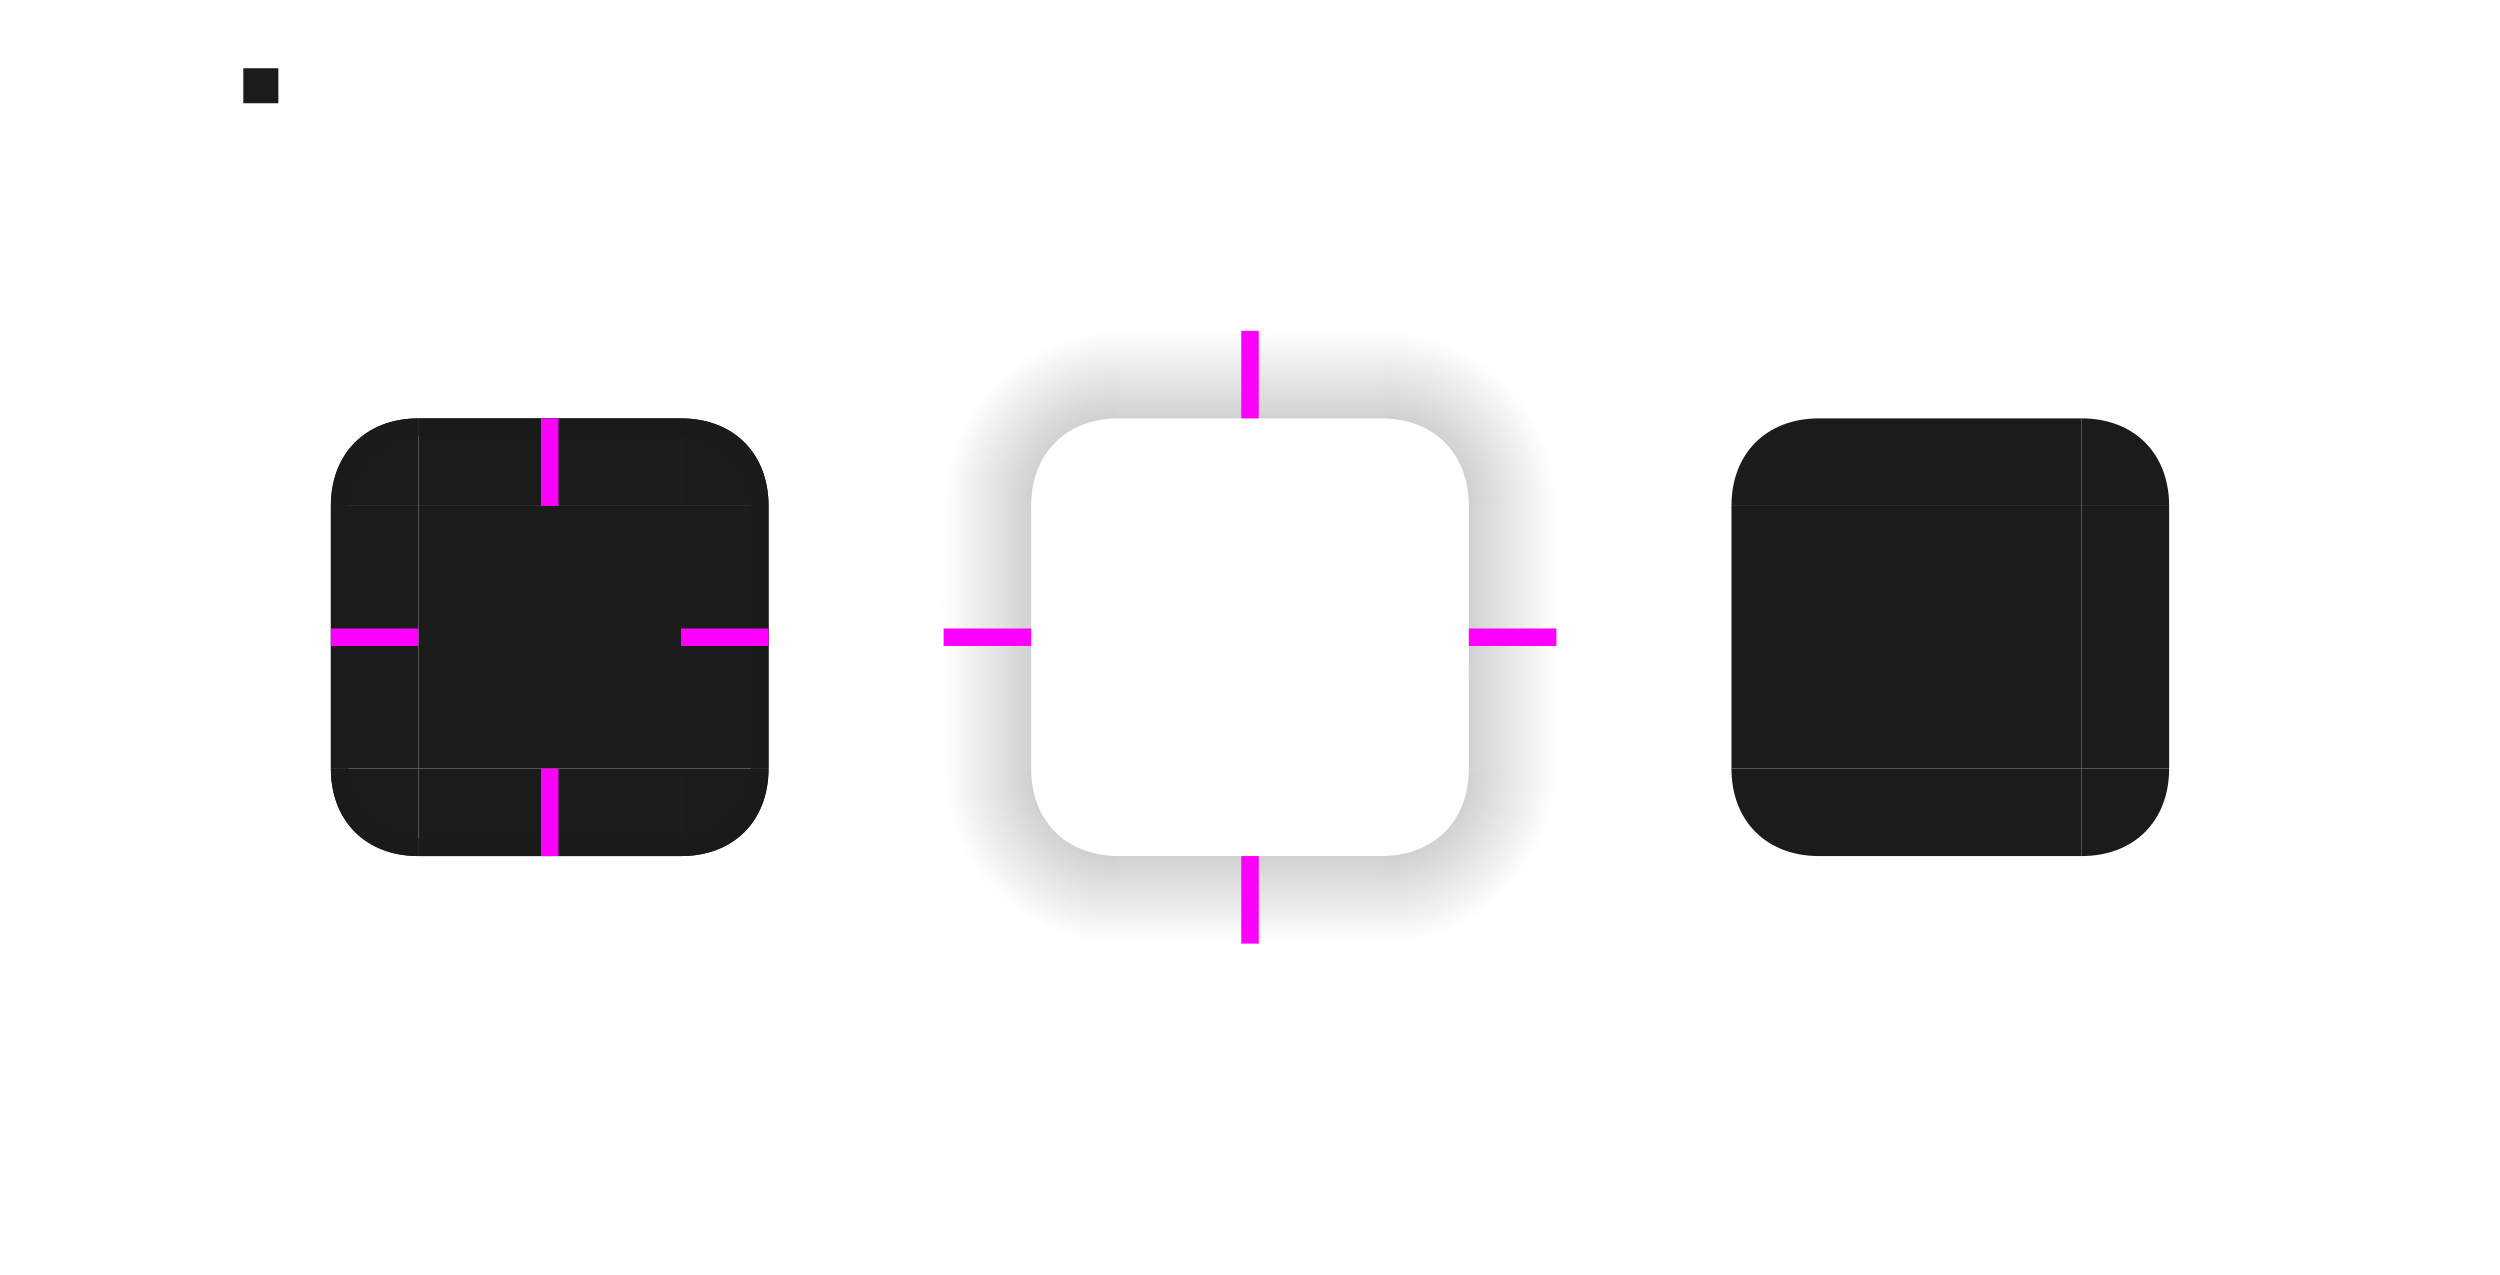
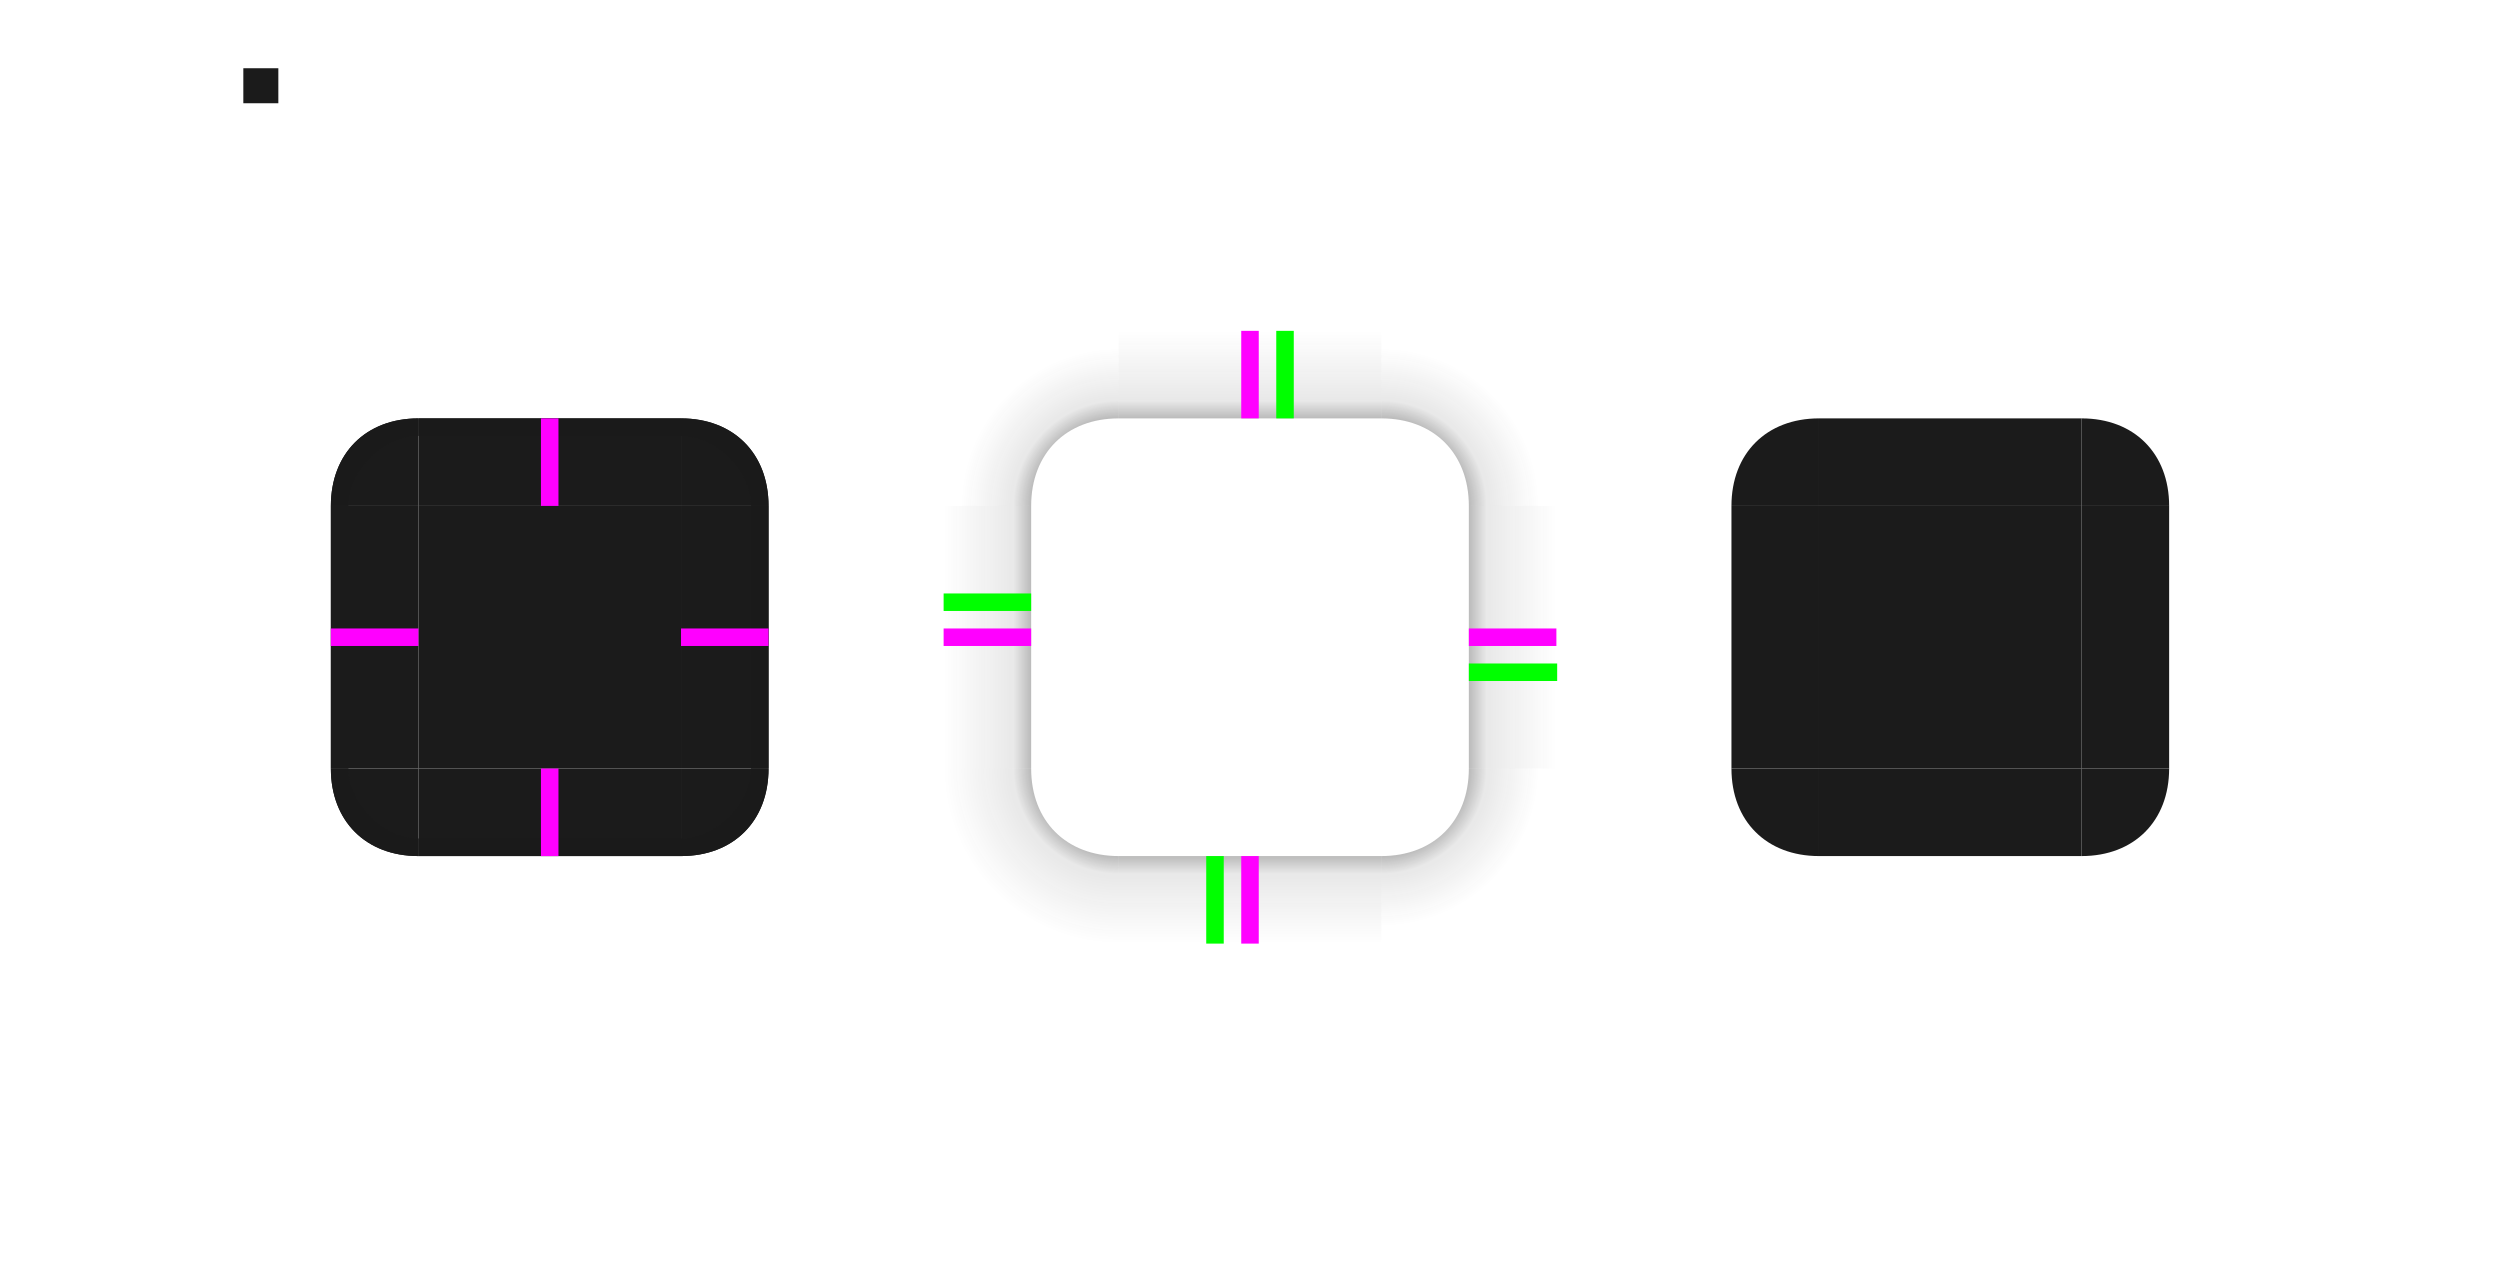
<svg xmlns="http://www.w3.org/2000/svg" xmlns:xlink="http://www.w3.org/1999/xlink" width="37.781mm" height="19.26mm" viewBox="0 0 142.795 72.795" version="1.1" id="svg4399">
  <defs id="defs4393">
    <linearGradient id="linearGradient5443">
      <stop style="stop-color:#1b1b1b;stop-opacity:1;" offset="0" id="stop5439" />
      <stop style="stop-color:#1b1b1b;stop-opacity:1" offset="1" id="stop5441" />
    </linearGradient>
    <linearGradient id="linearGradient5435">
      <stop style="stop-color:#1b1b1b;stop-opacity:1;" offset="0" id="stop5431" />
      <stop style="stop-color:#1b1b1b;stop-opacity:1" offset="1" id="stop5433" />
    </linearGradient>
    <linearGradient id="linearGradient5427">
      <stop style="stop-color:#1b1b1b;stop-opacity:1;" offset="0" id="stop5423" />
      <stop style="stop-color:#1b1b1b;stop-opacity:1" offset="1" id="stop5425" />
    </linearGradient>
-     <linearGradient id="linearGradient5353">
-       <stop style="stop-color:#1a1a1a;stop-opacity:0" offset="0" id="stop5349" />
-       <stop style="stop-color:#1b1b1b;stop-opacity:0.2" offset="1" id="stop5351" />
-     </linearGradient>
-     <linearGradient id="linearGradient5347">
-       <stop style="stop-color:#1a1a1a;stop-opacity:0" offset="0" id="stop5343" />
-       <stop style="stop-color:#1b1b1b;stop-opacity:0.2" offset="1" id="stop5345" />
-     </linearGradient>
-     <linearGradient id="linearGradient5341">
-       <stop style="stop-color:#1a1a1a;stop-opacity:0" offset="0" id="stop5337" />
-       <stop style="stop-color:#1b1b1b;stop-opacity:0.2" offset="1" id="stop5339" />
-     </linearGradient>
-     <linearGradient id="linearGradient5325">
-       <stop style="stop-color:#1b1b1b;stop-opacity:1" offset="0" id="stop5321" />
-       <stop style="stop-color:#1a1a1a;stop-opacity:0.206" offset="0.495" id="stop5355" />
-       <stop style="stop-color:#1a1a1a;stop-opacity:0" offset="1" id="stop5323" />
-     </linearGradient>
-     <linearGradient id="linearGradient5251">
-       <stop style="stop-color:#1a1a1a;stop-opacity:0" offset="0" id="stop5247" />
-       <stop style="stop-color:#1b1b1a;stop-opacity:0.2" offset="1" id="stop5249" />
-     </linearGradient>
-     <linearGradient xlink:href="#linearGradient5353" id="linearGradient5255" x1="255" y1="602.5" x2="260" y2="602.5" gradientUnits="userSpaceOnUse" />
-     <linearGradient xlink:href="#linearGradient5341" id="linearGradient5255-5" x1="255" y1="602.5" x2="260" y2="602.5" gradientUnits="userSpaceOnUse" gradientTransform="translate(-545,-1205)" />
-     <linearGradient xlink:href="#linearGradient5347" id="linearGradient5255-9" x1="255" y1="602.5" x2="260" y2="602.5" gradientUnits="userSpaceOnUse" gradientTransform="translate(330,-875)" />
-     <linearGradient xlink:href="#linearGradient5251" id="linearGradient5255-7" x1="255" y1="602.5" x2="260" y2="602.5" gradientUnits="userSpaceOnUse" gradientTransform="translate(-875,-330)" />
-     <radialGradient xlink:href="#linearGradient5325" id="radialGradient5327" cx="265" cy="610" fx="265" fy="610" r="5" gradientUnits="userSpaceOnUse" gradientTransform="matrix(-2,0,0,-2,795,1830)" />
-     <radialGradient xlink:href="#linearGradient5325" id="radialGradient5327-1" cx="265" cy="610" fx="265" fy="610" r="5" gradientUnits="userSpaceOnUse" gradientTransform="matrix(0,2,-2,0,1500,80)" />
-     <radialGradient xlink:href="#linearGradient5325" id="radialGradient5327-6" cx="265" cy="610" fx="265" fy="610" r="5" gradientUnits="userSpaceOnUse" gradientTransform="matrix(2,0,0,2,-250,-625)" />
-     <radialGradient xlink:href="#linearGradient5325" id="radialGradient5327-0" cx="265" cy="610" fx="265" fy="610" r="5" gradientUnits="userSpaceOnUse" gradientTransform="matrix(0,-2,2,0,-955,1125)" />
    <linearGradient xlink:href="#linearGradient5427" id="linearGradient5429" x1="233" y1="610" x2="233" y2="595" gradientUnits="userSpaceOnUse" />
    <linearGradient xlink:href="#linearGradient5435" id="linearGradient5437" x1="223" y1="610" x2="223" y2="595" gradientUnits="userSpaceOnUse" />
    <linearGradient xlink:href="#linearGradient5443" id="linearGradient5445" x1="242" y1="610" x2="242" y2="595" gradientUnits="userSpaceOnUse" />
+     <linearGradient xlink:href="#linearGradient5353" id="linearGradient5255" x1="255" y1="602.5" x2="260" y2="602.5" gradientUnits="userSpaceOnUse" gradientTransform="translate(-8e-5,-1.3e-4)" />
+     <linearGradient id="linearGradient5353">
+       <stop style="stop-color:#1a1a1a;stop-opacity:0" offset="0" id="stop5349" />
+       <stop style="stop-color:#1a1a1a;stop-opacity:0.098;" offset="0.8" id="stop968" />
+       <stop style="stop-color:#1b1b1b;stop-opacity:0.3" offset="1" id="stop5351" />
+     </linearGradient>
+     <linearGradient xlink:href="#linearGradient5347" id="linearGradient5255-5" x1="255" y1="603" x2="260" y2="603" gradientUnits="userSpaceOnUse" gradientTransform="translate(-544.9999,-1205)" />
+     <linearGradient id="linearGradient5347">
+       <stop style="stop-color:#1a1a1a;stop-opacity:0" offset="0" id="stop5343" />
+       <stop style="stop-color:#1a1a1a;stop-opacity:0.098;" offset="0.8" id="stop966" />
+       <stop style="stop-color:#1b1b1b;stop-opacity:0.3" offset="1" id="stop5345" />
+     </linearGradient>
+     <linearGradient xlink:href="#linearGradient5347" id="linearGradient5255-9" x1="255" y1="602.5" x2="260" y2="602.5" gradientUnits="userSpaceOnUse" gradientTransform="translate(329.9999,-874.9999)" />
+     <linearGradient xlink:href="#linearGradient5251" id="linearGradient5255-7" x1="255" y1="602.5" x2="260" y2="602.5" gradientUnits="userSpaceOnUse" gradientTransform="translate(-874.9999,-330.0001)" />
+     <linearGradient id="linearGradient5251">
+       <stop style="stop-color:#1a1a1a;stop-opacity:0" offset="0" id="stop5247" />
+       <stop style="stop-color:#1a1a1a;stop-opacity:0.1" offset="0.8" id="stop952" />
+       <stop style="stop-color:#1b1b1a;stop-opacity:0.3" offset="1" id="stop5249" />
+     </linearGradient>
+     <radialGradient xlink:href="#linearGradient976" id="radialGradient5327" cx="265" cy="610" fx="265" fy="610" r="5" gradientUnits="userSpaceOnUse" gradientTransform="matrix(-2,0,0,-2,794.9999,1830)" />
+     <linearGradient id="linearGradient976">
+       <stop style="stop-color:#1b1b1b;stop-opacity:1" offset="0" id="stop970" />
+       <stop style="stop-color:#1a1a1a;stop-opacity:0.3" offset="0.5" id="stop991" />
+       <stop style="stop-color:#1a1a1a;stop-opacity:0.1" offset="0.6" id="stop1383" />
+       <stop style="stop-color:#1a1a1a;stop-opacity:0" offset="1" id="stop974" />
+     </linearGradient>
+     <radialGradient xlink:href="#linearGradient960" id="radialGradient5327-1" cx="265" cy="610" fx="265" fy="610" r="5" gradientUnits="userSpaceOnUse" gradientTransform="matrix(0,2,-2,0,1500,79.99987)" />
+     <linearGradient id="linearGradient960">
+       <stop style="stop-color:#1b1b1b;stop-opacity:1" offset="0" id="stop954" />
+       <stop style="stop-color:#1a1a1a;stop-opacity:0.3" offset="0.5" id="stop964" />
+       <stop style="stop-color:#1a1a1a;stop-opacity:0.1" offset="0.6" id="stop956" />
+       <stop style="stop-color:#1a1a1a;stop-opacity:0" offset="0.9" id="stop962" />
+       <stop style="stop-color:#1a1a1a;stop-opacity:0" offset="1" id="stop958" />
+     </linearGradient>
+     <radialGradient xlink:href="#linearGradient960" id="radialGradient5327-6" cx="265" cy="610" fx="265" fy="610" r="5" gradientUnits="userSpaceOnUse" gradientTransform="matrix(2,0,0,2,-250.0001,-625.0001)" />
+     <radialGradient xlink:href="#linearGradient5325" id="radialGradient5327-0" cx="265" cy="610" fx="265" fy="610" r="5" gradientUnits="userSpaceOnUse" gradientTransform="matrix(0,-2,2,0,-955.0001,1125)" />
+     <linearGradient id="linearGradient5325">
+       <stop style="stop-color:#1b1b1b;stop-opacity:1" offset="0" id="stop5321" />
+       <stop style="stop-color:#1a1a1a;stop-opacity:0.3" offset="0.5" id="stop996" />
+       <stop style="stop-color:#1a1a1a;stop-opacity:0.1" offset="0.6" id="stop994" />
+       <stop style="stop-color:#1a1a1a;stop-opacity:0" offset="0.9" id="stop5355" />
+       <stop style="stop-color:#1a1a1a;stop-opacity:0" offset="1" id="stop5323" />
+     </linearGradient>
  </defs>
  <g id="layer1" transform="translate(-201.1024,-566.1024)">
    <rect style="fill:url(#linearGradient5429);fill-opacity:1;stroke-opacity:0" id="center" width="15" height="15" x="225" y="595" />
    <g id="left">
      <rect style="fill:url(#linearGradient5437);fill-opacity:1;stroke-opacity:0" id="rect4988" width="5" height="15" x="220" y="595" />
      <path style="fill:#1b1b1b;fill-opacity:1;stroke:none;stroke-width:1px;stroke-linecap:butt;stroke-linejoin:miter;stroke-opacity:1" d="m 220,595 v 15 h 1 v -15 z" id="path4994" />
    </g>
    <g id="right">
      <rect style="fill:url(#linearGradient5445);fill-opacity:1;stroke-opacity:0" id="rect4984" width="5" height="15" x="240" y="595" />
      <path style="fill:#1a1a1a;stroke:none;stroke-width:1px;stroke-linecap:butt;stroke-linejoin:miter;stroke-opacity:1" d="m 244,595 v 15 h 1 v -15 z" id="path4996" />
    </g>
    <g id="top">
      <rect style="fill:#1b1b1b;fill-opacity:1;stroke-opacity:0" id="rect4986" width="15" height="5" x="225" y="590" />
      <path style="fill:#1a1a1a;stroke:none;stroke-width:1px;stroke-linecap:butt;stroke-linejoin:miter;stroke-opacity:1" d="m 225,590 h 15 v 1 h -15 z" id="path4998" />
    </g>
    <g id="bottom">
      <rect style="fill:#1b1b1b;fill-opacity:1;stroke-opacity:0" id="rect4990" width="15" height="5" x="225" y="610" />
      <path style="fill:#1a1a1a;stroke:none;stroke-width:1px;stroke-linecap:butt;stroke-linejoin:miter;stroke-opacity:1" d="m 225,615 h 15 v -1 h -15 z" id="path5000" />
    </g>
    <g id="topleft">
      <path style="fill:#1b1b1b;fill-opacity:1;stroke:none;stroke-width:1px;stroke-linecap:butt;stroke-linejoin:miter;stroke-opacity:1" d="m 225,590 c -3,0 -5,2 -5,5 h 5 z" id="path5002" />
      <path style="fill:#1a1a1a;stroke:none;stroke-width:1px;stroke-linecap:butt;stroke-linejoin:miter;stroke-opacity:1" d="m 220,595 c 0,-3 2,-5 5,-5 v 1 c -2,0 -4,2 -4,4 z" id="path5033" />
    </g>
    <g id="topright">
      <path style="fill:#1b1b1b;fill-opacity:1;stroke:none;stroke-width:1px;stroke-linecap:butt;stroke-linejoin:miter;stroke-opacity:1" d="m 245,595 c 0,-3 -2,-5 -5,-5 v 5 z" id="path5002-4" />
      <path style="fill:#1a1a1a;stroke:none;stroke-width:1px;stroke-linecap:butt;stroke-linejoin:miter;stroke-opacity:1" d="m 240,590 c 3,0 5,2 5,5 h -1 c 0,-2 -2,-4 -4,-4 z" id="path5033-6" />
    </g>
    <g id="bottomright">
      <path style="fill:#1b1b1b;fill-opacity:1;stroke:none;stroke-width:1px;stroke-linecap:butt;stroke-linejoin:miter;stroke-opacity:1" d="m 240,615 c 3,0 5,-2 5,-5 h -5 z" id="path5002-44" />
      <path style="fill:#1a1a1a;stroke:none;stroke-width:1px;stroke-linecap:butt;stroke-linejoin:miter;stroke-opacity:1" d="m 245,610 c 0,3 -2,5 -5,5 v -1 c 2,0 4,-2 4,-4 z" id="path5033-3" />
    </g>
    <g id="bottomleft">
      <path style="fill:#1b1b1b;fill-opacity:1;stroke:none;stroke-width:1px;stroke-linecap:butt;stroke-linejoin:miter;stroke-opacity:1" d="m 220,610 c 0,3 2,5 5,5 v -5 z" id="path5002-7" />
      <path style="fill:#1a1a1a;stroke:none;stroke-width:1px;stroke-linecap:butt;stroke-linejoin:miter;stroke-opacity:1" d="m 225,615 c -3,0 -5,-2 -5,-5 h 1 c 0,2 2,4 4,4 z" id="path5033-1" />
    </g>
    <rect style="fill:#1b1b1b;fill-opacity:1;stroke-opacity:0" id="mask-center" width="15" height="15" x="305" y="595" />
    <g id="g5092-3" transform="translate(80)">
      <rect style="fill:#1b1b1b;fill-opacity:1;stroke-opacity:0" id="mask-left" width="5" height="15" x="220" y="595" />
    </g>
    <g id="g5076-8" transform="translate(80)">
      <rect style="fill:#1b1b1b;fill-opacity:1;stroke-opacity:0" id="mask-right" width="5" height="15" x="240" y="595" />
    </g>
    <g id="g5068-4" transform="translate(80)">
      <rect style="fill:#1b1b1b;fill-opacity:1;stroke-opacity:0" id="mask-top" width="15" height="5" x="225" y="590" />
    </g>
    <g id="g5084-8" transform="translate(80)">
      <rect style="fill:#1b1b1b;fill-opacity:1;stroke-opacity:0" id="mask-bottom" width="15" height="5" x="225" y="610" />
    </g>
    <g id="g5064-7" transform="translate(80)">
      <path style="fill:#1b1b1b;fill-opacity:1;stroke:none;stroke-width:1px;stroke-linecap:butt;stroke-linejoin:miter;stroke-opacity:1" d="m 225,590 c -3,0 -5,2 -5,5 h 5 z" id="mask-topleft" />
    </g>
    <g id="g5072-3" transform="translate(80)">
      <path style="fill:#1b1b1b;fill-opacity:1;stroke:none;stroke-width:1px;stroke-linecap:butt;stroke-linejoin:miter;stroke-opacity:1" d="m 245,595 c 0,-3 -2,-5 -5,-5 v 5 z" id="mask-topright" />
    </g>
    <g id="g5080-0" transform="translate(80)">
      <path style="fill:#1b1b1b;fill-opacity:1;stroke:none;stroke-width:1px;stroke-linecap:butt;stroke-linejoin:miter;stroke-opacity:1" d="m 240,615 c 3,0 5,-2 5,-5 h -5 z" id="mask-bottomright" />
    </g>
    <g id="g5088-5" transform="translate(80)">
      <path style="fill:#1b1b1b;fill-opacity:1;stroke:none;stroke-width:1px;stroke-linecap:butt;stroke-linejoin:miter;stroke-opacity:1" d="m 220,610 c 0,3 2,5 5,5 v -5 z" id="mask-bottomleft" />
    </g>
    <rect style="fill:#ff00ff;fill-opacity:1;stroke:none;stroke-opacity:0" id="hint-top-margin" width="1" height="5" x="232" y="590" />
    <rect style="fill:#ff00ff;fill-opacity:1;stroke:none;stroke-opacity:0" id="hint-right-margin" width="5" height="1" x="240" y="602" />
    <rect style="fill:#ff00ff;fill-opacity:1;stroke:none;stroke-opacity:0" id="hint-left-margin" width="5" height="1" x="220" y="602" />
    <rect style="fill:#ff00ff;fill-opacity:1;stroke:none;stroke-opacity:0" id="hint-bottom-margin" width="1" height="5" x="232" y="610" />
+     <rect style="opacity:1;fill:#1b1b1b;fill-opacity:1;stroke:none;stroke-opacity:0" id="hint-stretch-borders" width="2" height="2" x="215" y="570" />
    <rect style="fill:url(#linearGradient5255);fill-opacity:1;stroke:none;stroke-opacity:0" id="shadow-left" width="5" height="15" x="255" y="595" />
    <rect style="fill:url(#linearGradient5255-5);fill-opacity:1;stroke:none;stroke-opacity:0" id="shadow-right" width="5" height="15" x="-290" y="-610" transform="scale(-1)" />
    <rect style="fill:url(#linearGradient5255-9);fill-opacity:1;stroke:none;stroke-opacity:0" id="shadow-top" width="5" height="15" x="585" y="-280" transform="rotate(90)" />
    <rect style="fill:url(#linearGradient5255-7);fill-opacity:1;stroke:none;stroke-opacity:0" id="shadow-bottom" width="5" height="15" x="-620" y="265" transform="rotate(-90)" />
    <path style="fill:url(#radialGradient5327);fill-opacity:1;stroke:none;stroke-width:1px;stroke-linecap:butt;stroke-linejoin:miter;stroke-opacity:1" d="m 260,610 h -5 v 10 h 10 v -5 c -3,0 -5,-2 -5,-5 z" id="shadow-bottomleft" />
-     <path style="fill:url(#radialGradient5327-1);fill-opacity:1;stroke:none;stroke-width:1px;stroke-linecap:butt;stroke-linejoin:miter;stroke-opacity:1" d="m 280,615 v 5 h 10 v -10 h -5 c 0,3 -2,5 -5,5 z" id="shadow-bottomright" />
+     <path style="fill:url(#radialGradient5327-1);fill-opacity:1;stroke:none;stroke-width:1px;stroke-linecap:butt;stroke-linejoin:miter;stroke-opacity:1" d="m 280,615 v 5 h 10 v -10 l -5,-1.3e-4 c 0,3 -2,5 -5,5 z" id="shadow-bottomright" />
    <path style="fill:url(#radialGradient5327-6);fill-opacity:1;stroke:none;stroke-width:1px;stroke-linecap:butt;stroke-linejoin:miter;stroke-opacity:1" d="m 285,595 h 5 v -10 h -10 v 5 c 3,0 5,2 5,5 z" id="shadow-topright" />
    <path style="fill:url(#radialGradient5327-0);fill-opacity:1;stroke:none;stroke-width:1px;stroke-linecap:butt;stroke-linejoin:miter;stroke-opacity:1" d="m 265,590 v -5 h -10 v 10 h 5 c 0,-3 2,-5 5,-5 z" id="shadow-topleft" />
    <rect style="opacity:0.206;fill:#ff00ff;fill-opacity:0;stroke:none;stroke-opacity:0" id="rect5411" width="5" height="1" x="255" y="602" />
-     <rect style="opacity:1;fill:#ff00ff;fill-opacity:1;stroke:none;stroke-opacity:0" id="shadow-hint-left-margin" width="5" height="1" x="255" y="602" />
-     <rect style="opacity:1;fill:#ff00ff;fill-opacity:1;stroke:none;stroke-opacity:0" id="shadow-hint-top-margin" width="1" height="5" x="272" y="585" />
-     <rect style="opacity:1;fill:#ff00ff;fill-opacity:1;stroke:none;stroke-opacity:0" id="shadow-hint-right-margin" width="5" height="1" x="285" y="602" />
-     <rect style="opacity:1;fill:#ff00ff;fill-opacity:1;stroke:none;stroke-opacity:0" id="shadow-hint-bottom-margin" width="1" height="5" x="272" y="615" />
-     <rect style="opacity:1;fill:#1b1b1b;fill-opacity:1;stroke:none;stroke-opacity:0" id="hint-stretch-borders" width="2" height="2" x="215" y="570" />
-     <rect style="opacity:1;fill:#00ff00;fill-opacity:1;stroke:none;stroke-width:0.014;stroke-opacity:0" id="shadow-hint-top-inset" width="1" height="0.001" x="274" y="585" />
-     <rect style="opacity:1;fill:#00ff00;fill-opacity:1;stroke:none;stroke-width:0.014;stroke-opacity:0" id="shadow-hint-right-inset" width="0.001" height="1" x="285" y="604" />
-     <rect style="opacity:1;fill:#00ff00;fill-opacity:1;stroke:none;stroke-width:0.014;stroke-opacity:0" id="shadow-hint-bottom-margin-0" width="1" height="0.001" x="270" y="615" />
-     <rect style="opacity:1;fill:#00ff00;fill-opacity:1;stroke:none;stroke-width:0.014;stroke-opacity:0" id="shadow-hint-left-inset" width="0.001" height="1" x="255" y="600" />
+     <rect style="fill:#ff00ff;fill-opacity:1;stroke:none;stroke-opacity:0" id="shadow-hint-left-margin" width="5" height="1" x="255" y="602" />
+     <rect style="fill:#ff00ff;fill-opacity:1;stroke:none;stroke-opacity:0" id="shadow-hint-top-margin" width="1" height="5" x="272" y="585" />
+     <rect style="fill:#ff00ff;fill-opacity:1;stroke:none;stroke-opacity:0" id="shadow-hint-right-margin" width="5" height="1" x="285" y="602" />
+     <rect style="fill:#ff00ff;fill-opacity:1;stroke:none;stroke-opacity:0" id="shadow-hint-bottom-margin" width="1" height="5" x="272" y="615" />
+     <rect style="fill:#00ff00;fill-opacity:1;stroke:none;stroke-width:0.775;stroke-opacity:0" id="shadow-hint-top-inset" width="1" height="5" x="274" y="585" />
+     <rect style="fill:#00ff00;fill-opacity:1;stroke:none;stroke-width:0.639;stroke-opacity:0" id="shadow-hint-right-inset" width="5.045" height="1" x="285" y="604" />
+     <rect style="fill:#00ff00;fill-opacity:1;stroke:none;stroke-width:0.775;stroke-opacity:0" id="shadow-hint-bottom-margin-0" width="1" height="5" x="270" y="615" />
+     <rect style="fill:#00ff00;fill-opacity:1;stroke:none;stroke-width:0.632;stroke-opacity:0" id="shadow-hint-left-inset" width="5" height="1" x="255" y="600" />
  </g>
</svg>
